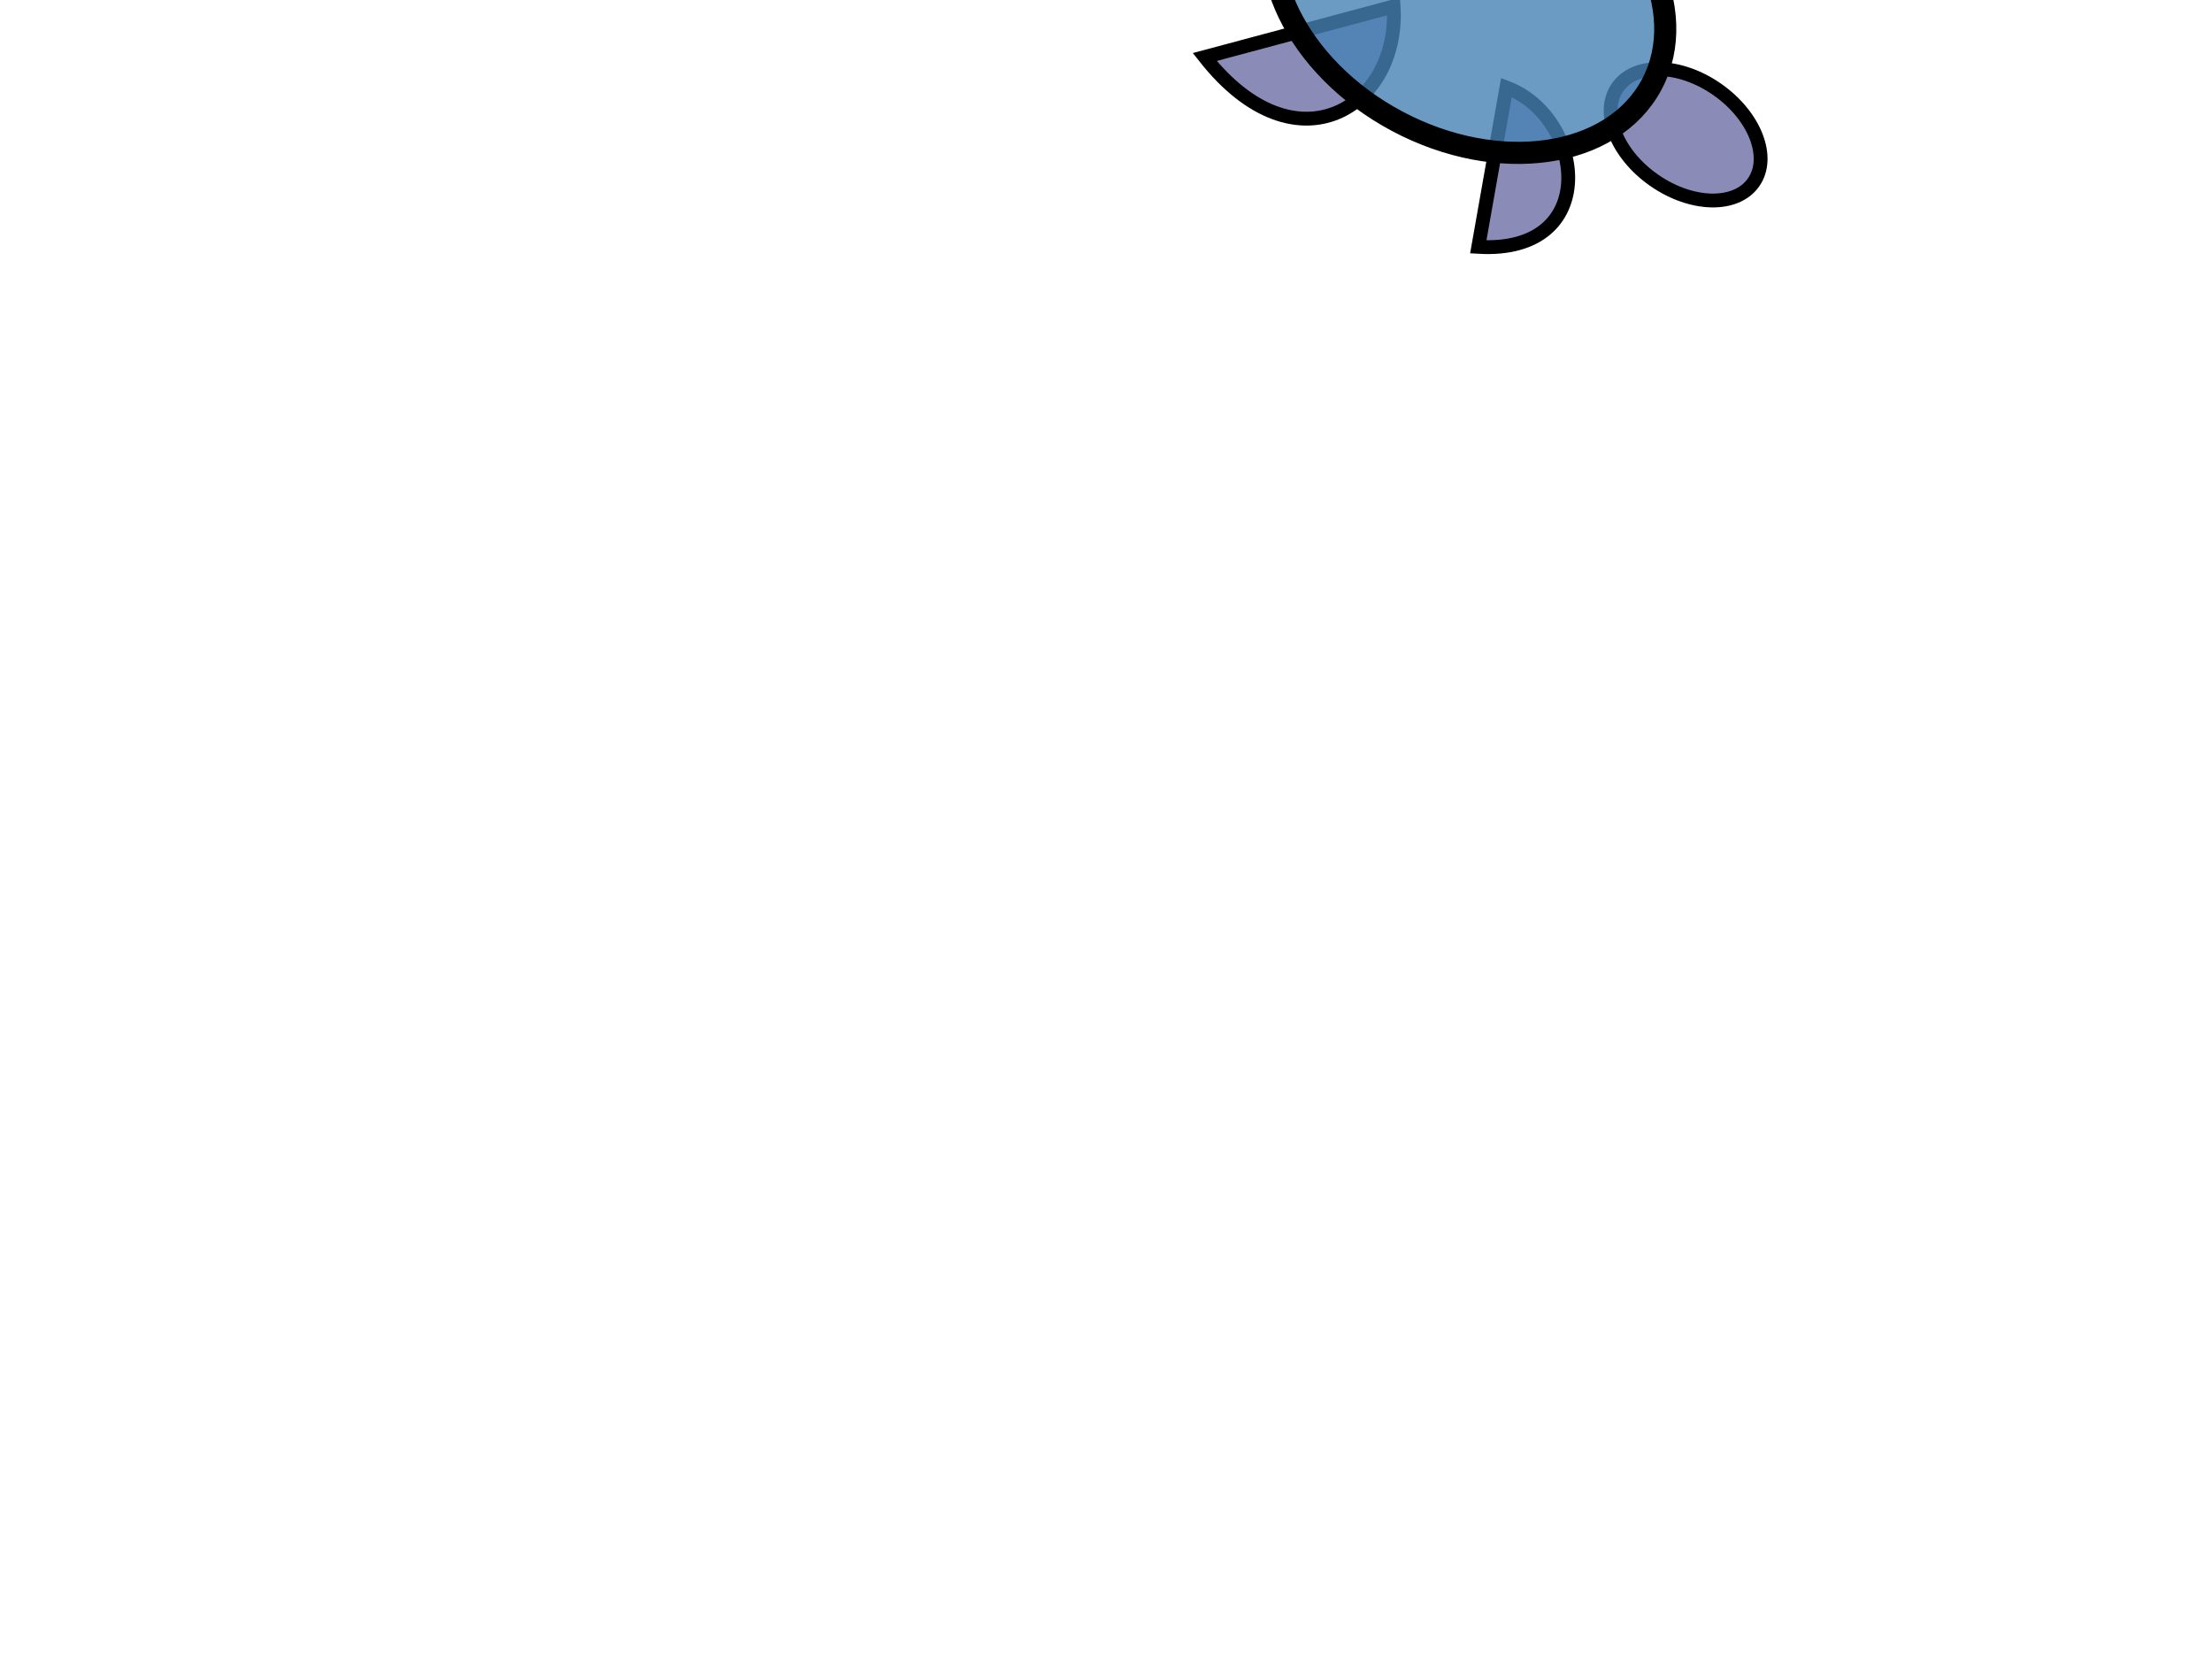
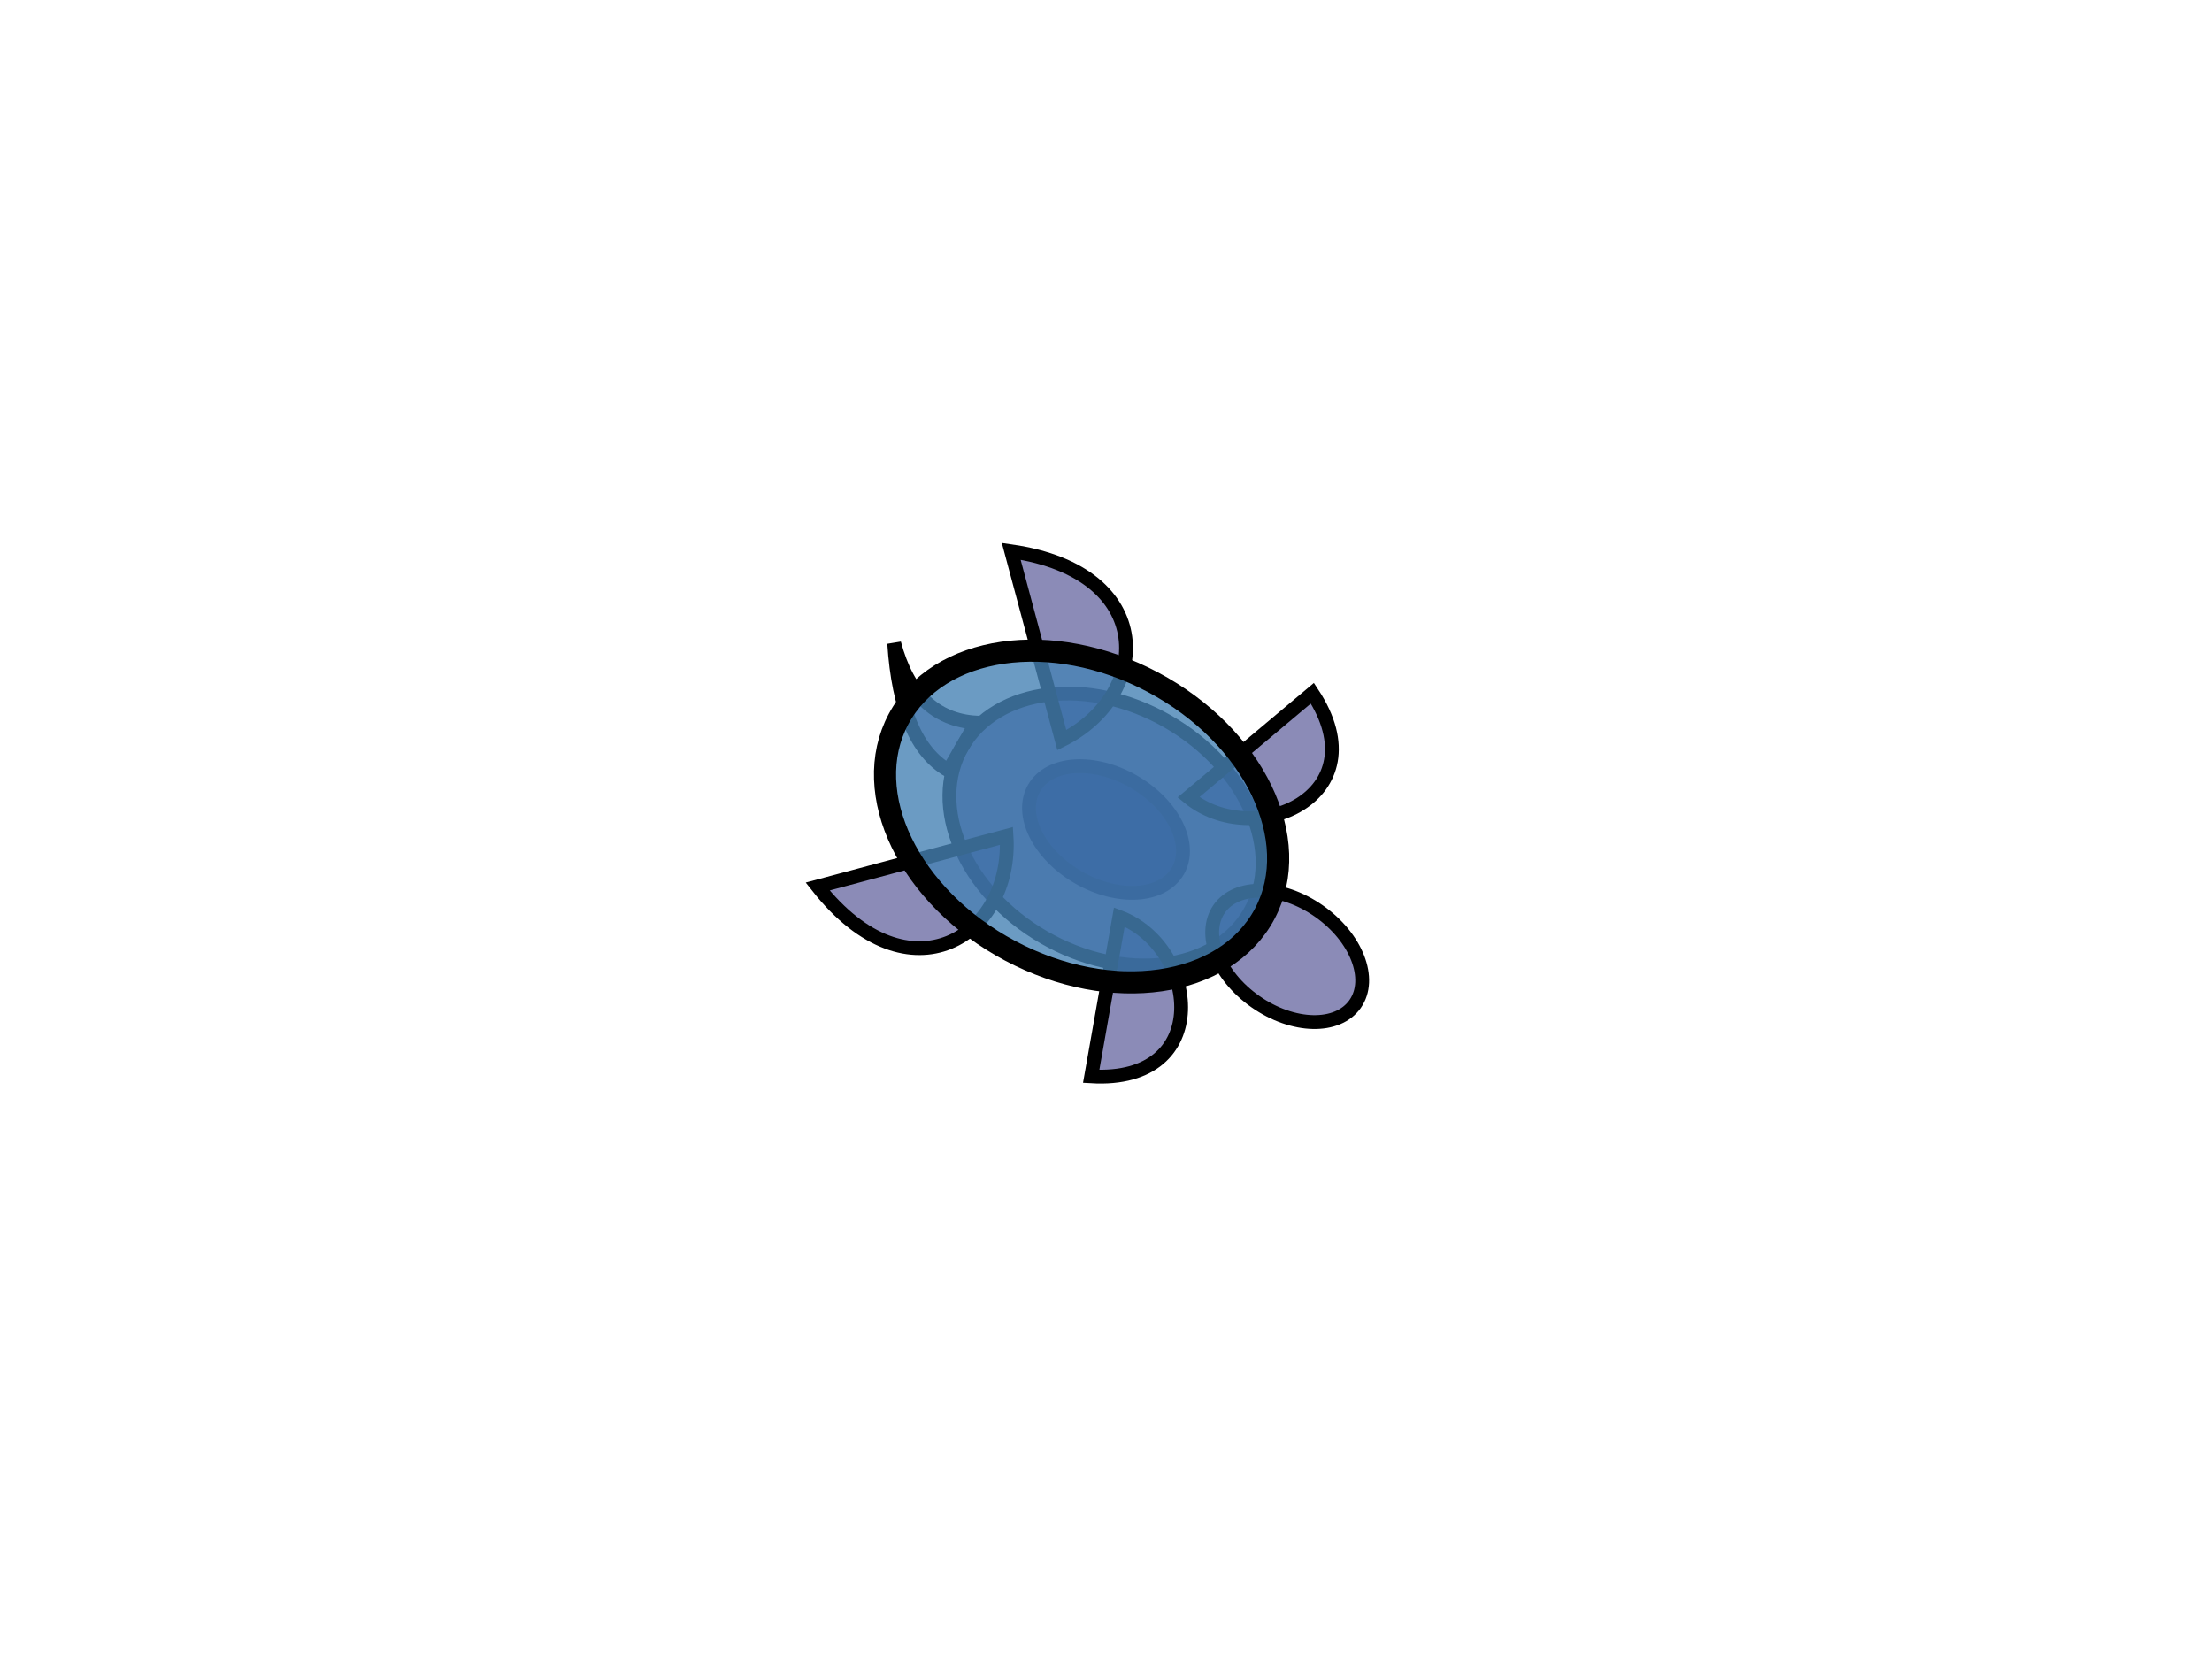
<svg xmlns="http://www.w3.org/2000/svg" xmlns:xlink="http://www.w3.org/1999/xlink" width="100%" height="100%" viewBox="0 0 800 600">
  <defs>
    <g id="specs">
      <g>
        <animateTransform attributeName="transform" type="rotate" from="0" to="30" begin="0s" dur="300s" repeatDur="indefinite" />
        <g>
          <animateTransform attributeName="transform" type="translate" from="0 0" to="280 280" begin="0s" dur="300s" repeatDur="indefinite" />
          <g>
            <animateTransform attributeName="transform" type="scale" from="1" to="0.9" begin="0s" dur="300" repeatDur="indefinite" />
            <g id="spawn" transform="translate(140 140) scale(0.9) rotate(45)" />
          </g>
        </g>
      </g>
    </g>
    <g id="turtle" fill="midnightblue" fill-opacity="0.5" stroke-width="5" stroke="black">
-       <ellipse cx="0" cy="-85" rx="20" ry="30" transform="rotate(5)" />
-       <path d="M 20 30 L 70 80 C 90 30 50 10 20 30 z" />
-       <path d="M 20 30 L 70 80 C 90 30 50 10 20 30 z" transform="scale(-1 1)" />
-       <path d="M 25 -20 L 80 -40 C 60 -80 20 -50 25 -20 z" />
-       <path d="M 25 -20 L 80 -40 C 60 -80 20 -50 25 -20 z" transform="scale(-1 1)" />
-       <path d="M 10 80 Q 10 100 -20 120 Q 0 100 -10 80 z" />
+       <ellipse cx="0" cy="0" rx="20" ry="30" fill-opacity="1" />
+       <ellipse cx="0" cy="0" rx="45" ry="60" fill-opacity="0.7" />
+       <ellipse cx="0" cy="-80" rx="20" ry="30" transform="rotate(5)" />
+       <path d="M 20 30 L 70 80 C 90 30 50 10 20 30 z">
+         <animateTransform id="FlapRightHindDown" attributeType="XML" attributeName="transform" type="rotate" from="0" to="10" dur="6s" begin="2s;FlapRightHindUp.end" />
+         <animateTransform id="FlapRightHindUp" attributeType="XML" attributeName="transform" type="rotate" from="10" to="0" dur="2s" begin="FlapRightHindDown.end" />
+       </path>
+       <path d="M -20 30 L -70 80 C -90 30 -50 10 -20 30 z">
+         <animateTransform id="FlapLeftHindDown" attributeType="XML" attributeName="transform" type="rotate" from="0" to="-10" dur="6s" begin="6s;FlapLeftHindUp.end" />
+         <animateTransform id="FlapLeftHindUp" attributeType="XML" attributeName="transform" type="rotate" from="-10" to="0" dur="2s" begin="FlapLeftHindDown.end" />
+       </path>
+       <path d="M 25 -20 L 80 -40 C 60 -80 20 -50 25 -20 z">
+         <animateTransform id="FlapRightFrontDown" attributeType="XML" attributeName="transform" type="rotate" from="0" to="10" dur="6s" begin="4s;FlapRightFrontUp.end" />
+         <animateTransform id="FlapRightFrontUp" attributeType="XML" attributeName="transform" type="rotate" from="10" to="0" dur="2s" begin="FlapRightFrontDown.end" />
+       </path>
+       <path d="M -25 -20 L -80 -40 C -60 -80 -20 -50 -25 -20 z">
+         <animateTransform id="FlapLeftFrontDown" attributeType="XML" attributeName="transform" type="rotate" from="0" to="-10" dur="6s" begin="0s;FlapLeftFrontUp.end" />
+         <animateTransform id="FlapLeftFrontUp" attributeType="XML" attributeName="transform" type="rotate" from="-10" to="0" dur="2s" begin="FlapLeftFrontDown.end" />
+       </path>
+       <path d="M 10 60 Q 10 80 -20 100 Q 0 80 -10 60 z">
+         <animateTransform id="wag-tail" attributeType="XML" attributeName="transform" type="rotate" from="5" to="-5" dur="3s" repeatDur="indefinite" />
+       </path>
      <ellipse cx="0" cy="10" rx="55" ry="75" fill="steelblue" transform="rotate(-2)" fill-opacity="0.8" stroke-width="8" stroke-opacity="1" />
    </g>
  </defs>
-   <g id="pond" transform="translate(540 0)">
-     <use xlink:href="#turtle" transform="rotate(120)" />
+   <g id="pond" transform="translate(400 300)">
+     <g transform="rotate(120)" id="turtle-1">
+       <animateTransform id="turtle-1-tip-Left" attributeType="XML" attributeName="transform" type="rotate" fill="freeze" from="120" to="150" begin="turtle-1.mouseover" dur="3s" />
+       <use xlink:href="#turtle" />
+     </g>
  </g>
</svg>
